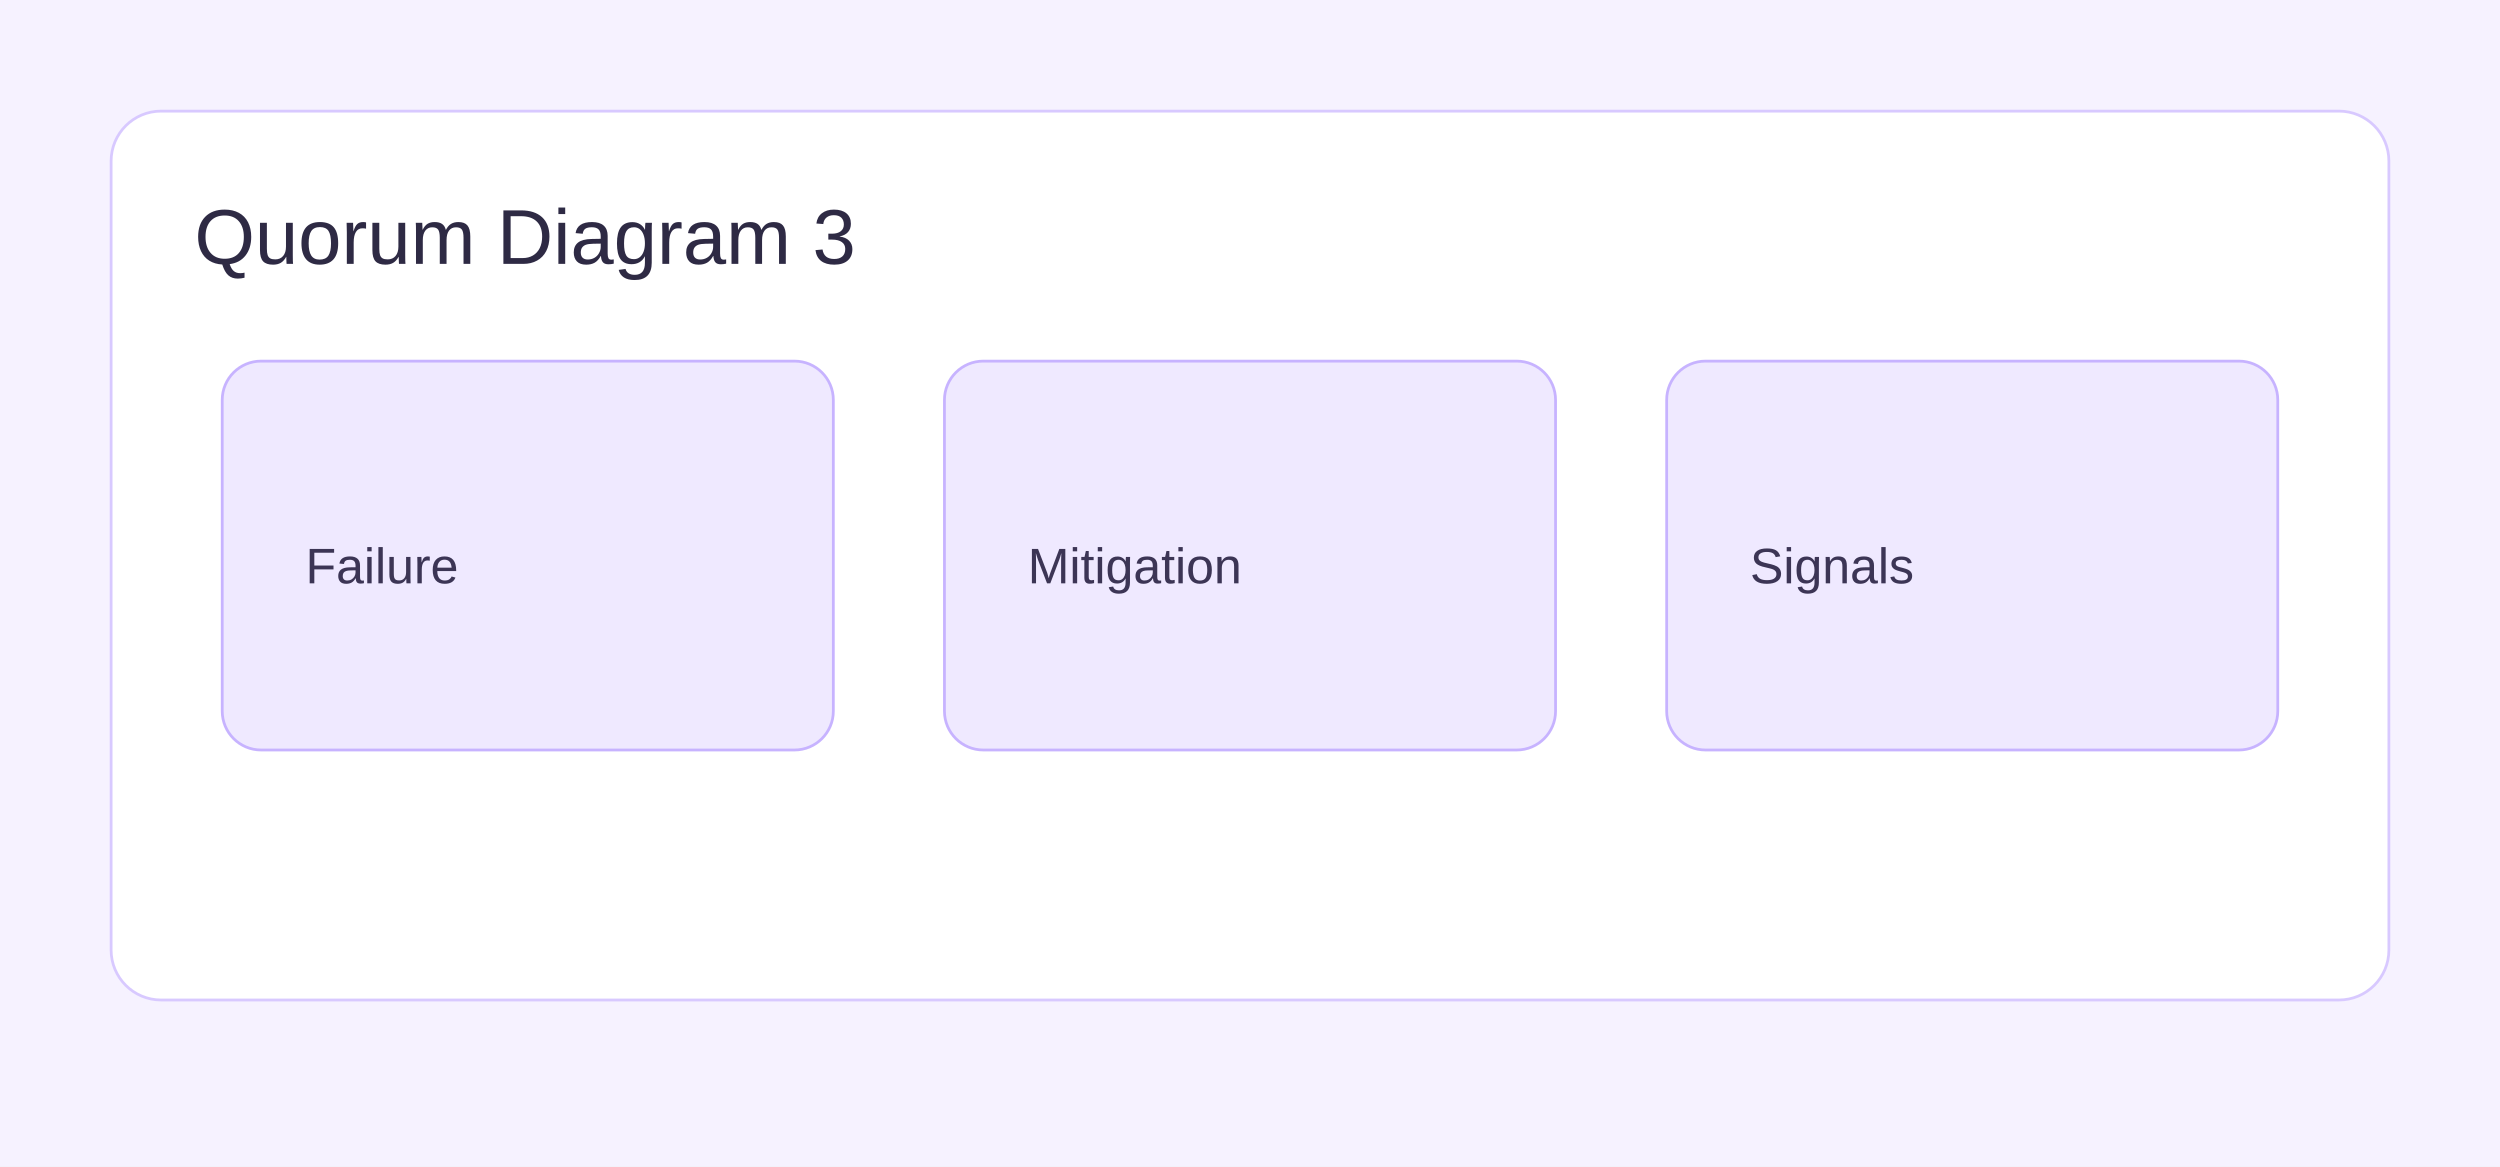
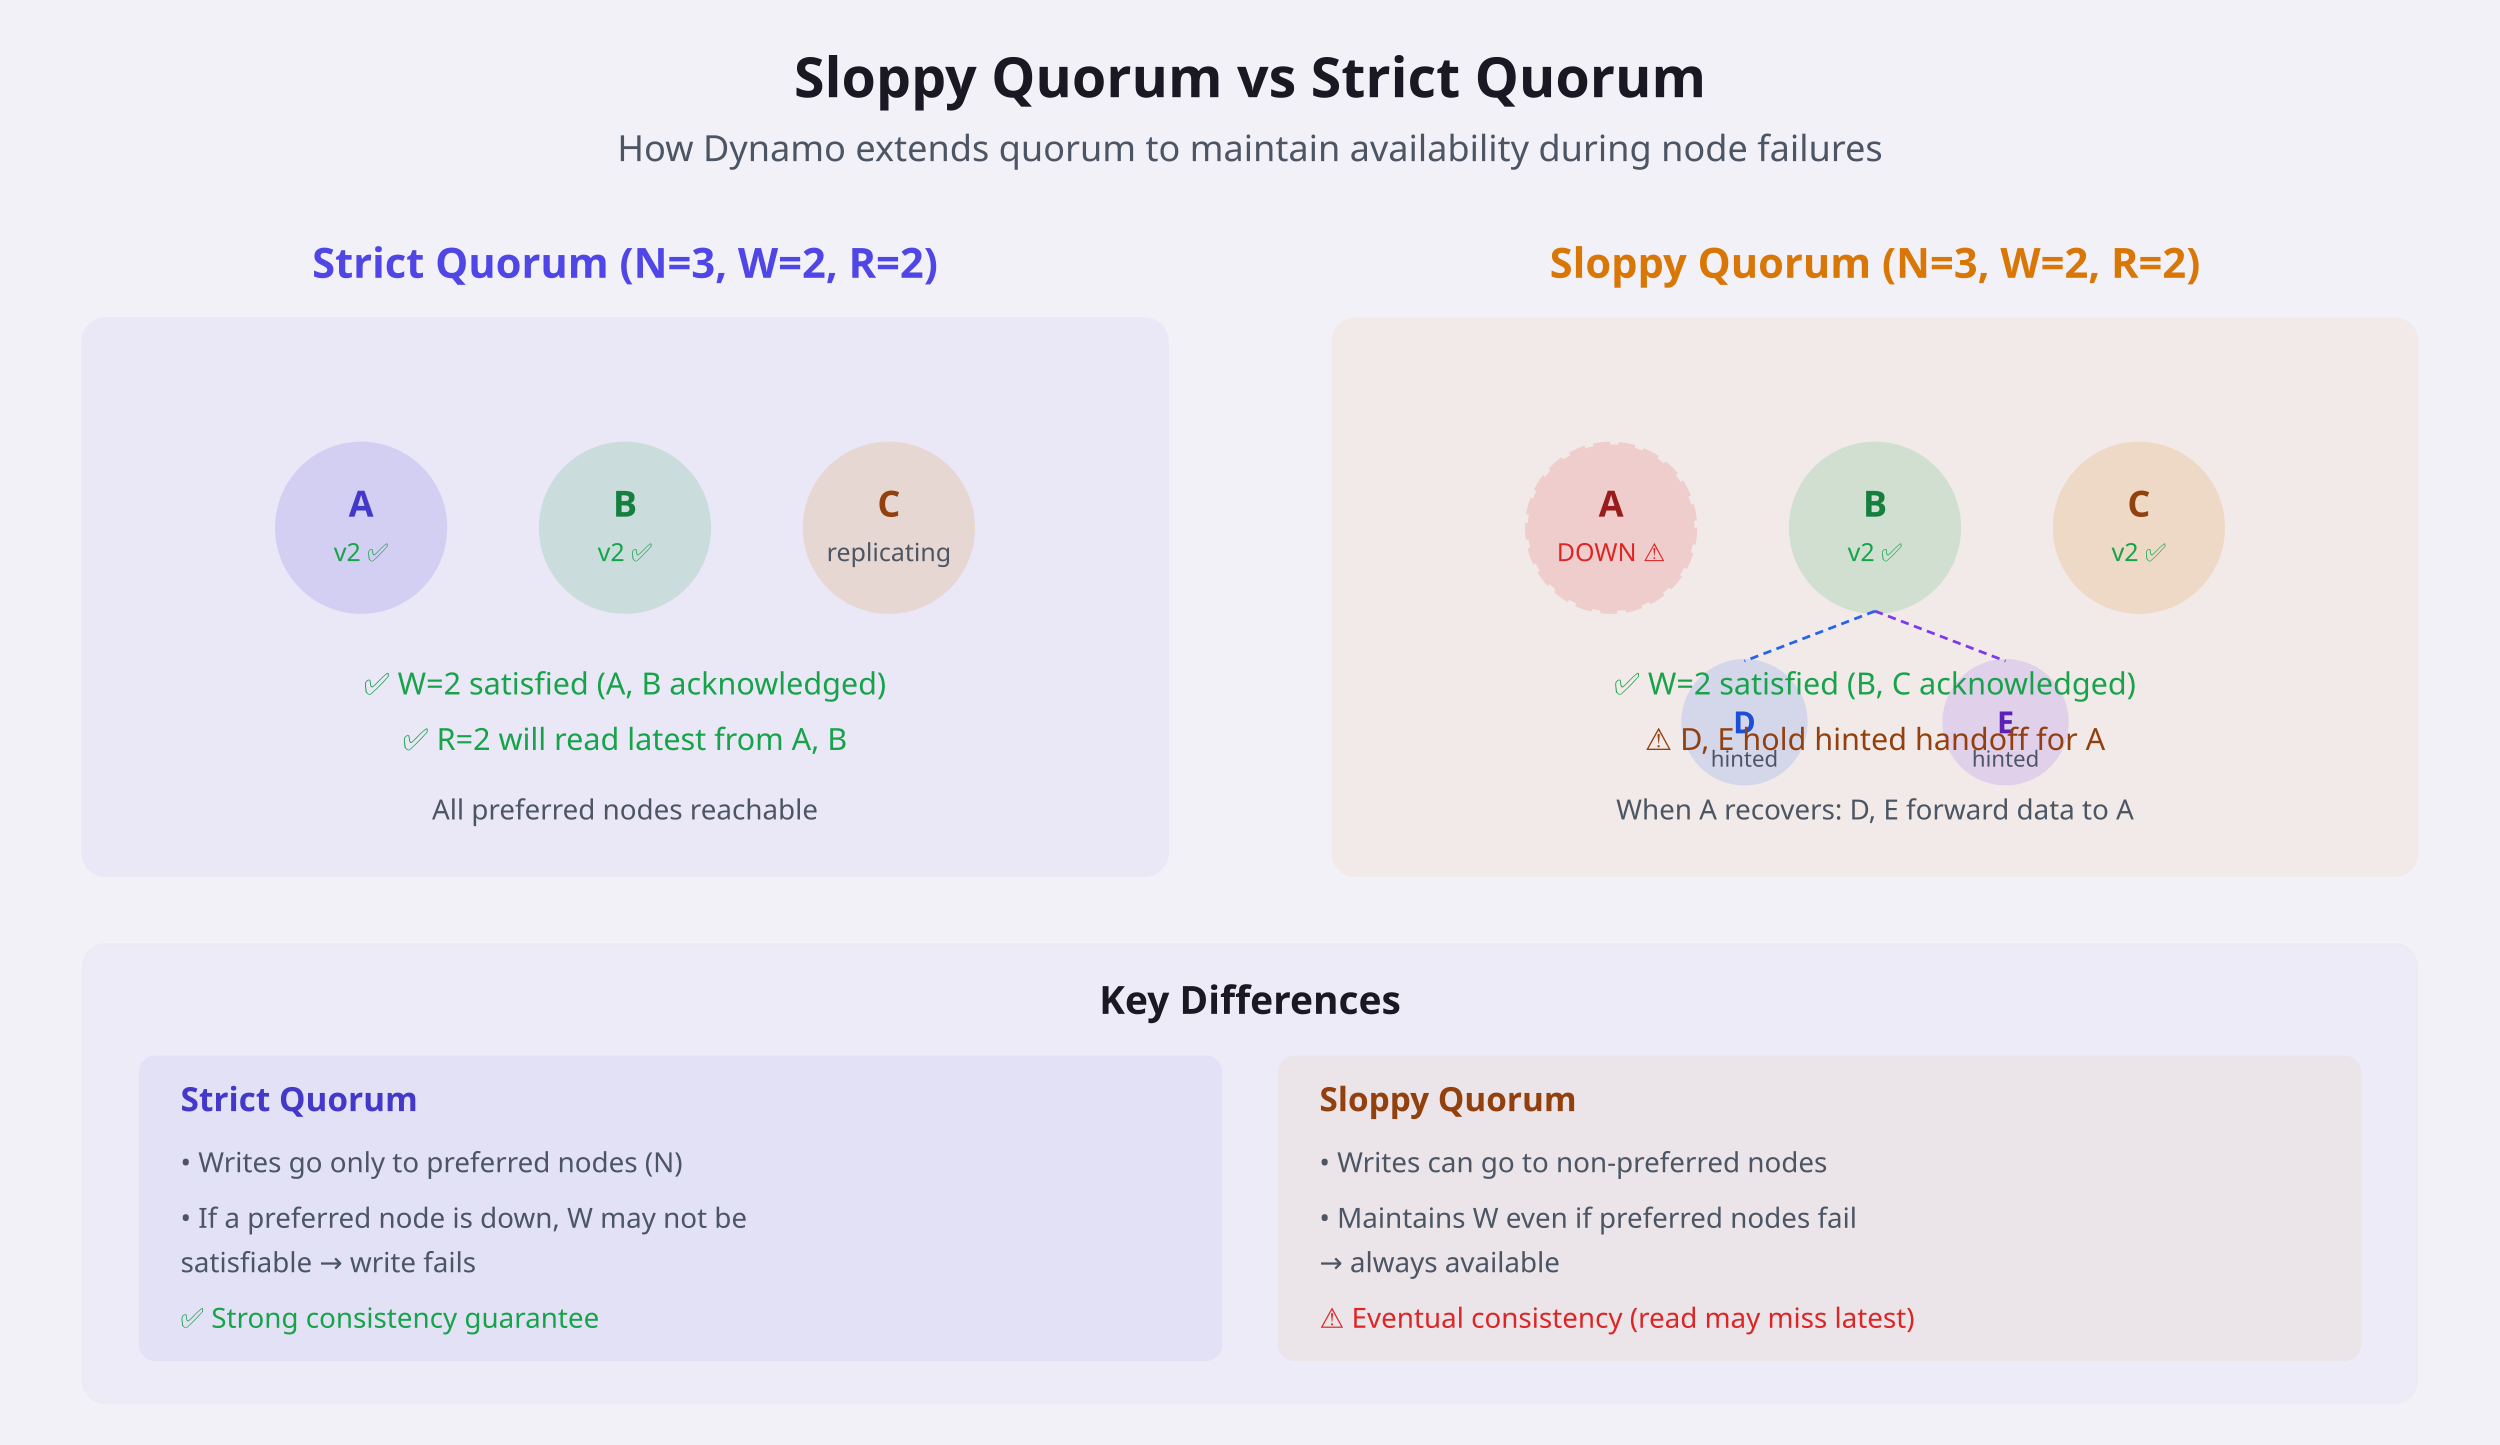
- <svg xmlns="http://www.w3.org/2000/svg" width="900" height="420" viewBox="0 0 900 420">
-   <rect width="900" height="420" fill="#f6f2ff" />
-   <rect x="40" y="40" width="820" height="320" rx="18" fill="#ffffff" stroke="#d8c9ff" />
-   <text x="70" y="95" font-size="28" font-family="Arial" fill="#2e2a44">Quorum Diagram 3</text>
-   <rect x="80" y="130" width="220" height="140" rx="14" fill="#efe9ff" stroke="#c7b3ff" />
-   <rect x="340" y="130" width="220" height="140" rx="14" fill="#efe9ff" stroke="#c7b3ff" />
-   <rect x="600" y="130" width="220" height="140" rx="14" fill="#efe9ff" stroke="#c7b3ff" />
-   <text x="110" y="210" font-size="18" font-family="Arial" fill="#3c3555">Failure</text>
-   <text x="370" y="210" font-size="18" font-family="Arial" fill="#3c3555">Mitigation</text>
-   <text x="630" y="210" font-size="18" font-family="Arial" fill="#3c3555">Signals</text>
+ <svg xmlns="http://www.w3.org/2000/svg" viewBox="0 0 900 520" width="900" height="520">
+   <rect width="900" height="520" fill="#f3f1f8" />
+   <text x="450" y="35" text-anchor="middle" font-size="20" font-weight="bold" fill="#1a1822" font-family="system-ui, sans-serif">Sloppy Quorum vs Strict Quorum</text>
+   <text x="450" y="58" text-anchor="middle" font-size="13" fill="#4b5563" font-family="system-ui, sans-serif">How Dynamo extends quorum to maintain availability during node failures</text>
+   <text x="225" y="100" text-anchor="middle" font-size="15" font-weight="bold" fill="#4f46e5" font-family="system-ui, sans-serif">Strict Quorum (N=3, W=2, R=2)</text>
+   <rect x="30" y="115" width="390" height="200" rx="8" fill="#4f46e5" opacity="0.06" stroke="#4f46e5" stroke-width="1.5" />
+   <circle cx="130" cy="190" r="30" fill="#4f46e5" opacity="0.15" stroke="#4f46e5" stroke-width="2" />
+   <text x="130" y="186" text-anchor="middle" font-size="13" font-weight="bold" fill="#4338ca" font-family="system-ui, sans-serif">A</text>
+   <text x="130" y="202" text-anchor="middle" font-size="9" fill="#16a34a" font-family="system-ui, sans-serif">v2 ✅</text>
+   <circle cx="225" cy="190" r="30" fill="#16a34a" opacity="0.15" stroke="#16a34a" stroke-width="2" />
+   <text x="225" y="186" text-anchor="middle" font-size="13" font-weight="bold" fill="#15803d" font-family="system-ui, sans-serif">B</text>
+   <text x="225" y="202" text-anchor="middle" font-size="9" fill="#16a34a" font-family="system-ui, sans-serif">v2 ✅</text>
+   <circle cx="320" cy="190" r="30" fill="#d97706" opacity="0.15" stroke="#d97706" stroke-width="2" />
+   <text x="320" y="186" text-anchor="middle" font-size="13" font-weight="bold" fill="#92400e" font-family="system-ui, sans-serif">C</text>
+   <text x="320" y="202" text-anchor="middle" font-size="9" fill="#4b5563" font-family="system-ui, sans-serif">replicating</text>
+   <text x="225" y="250" text-anchor="middle" font-size="11" fill="#16a34a" font-family="system-ui, sans-serif">✅ W=2 satisfied (A, B acknowledged)</text>
+   <text x="225" y="270" text-anchor="middle" font-size="11" fill="#16a34a" font-family="system-ui, sans-serif">✅ R=2 will read latest from A, B</text>
+   <text x="225" y="295" text-anchor="middle" font-size="10" fill="#4b5563" font-family="system-ui, sans-serif">All preferred nodes reachable</text>
+   <text x="675" y="100" text-anchor="middle" font-size="15" font-weight="bold" fill="#d97706" font-family="system-ui, sans-serif">Sloppy Quorum (N=3, W=2, R=2)</text>
+   <rect x="480" y="115" width="390" height="200" rx="8" fill="#d97706" opacity="0.06" stroke="#d97706" stroke-width="1.5" />
+   <circle cx="580" cy="190" r="30" fill="#dc2626" opacity="0.15" stroke="#dc2626" stroke-width="2" stroke-dasharray="6 3" />
+   <text x="580" y="186" text-anchor="middle" font-size="13" font-weight="bold" fill="#991b1b" font-family="system-ui, sans-serif">A</text>
+   <text x="580" y="202" text-anchor="middle" font-size="9" fill="#dc2626" font-family="system-ui, sans-serif">DOWN ⚠</text>
+   <circle cx="675" cy="190" r="30" fill="#16a34a" opacity="0.15" stroke="#16a34a" stroke-width="2" />
+   <text x="675" y="186" text-anchor="middle" font-size="13" font-weight="bold" fill="#15803d" font-family="system-ui, sans-serif">B</text>
+   <text x="675" y="202" text-anchor="middle" font-size="9" fill="#16a34a" font-family="system-ui, sans-serif">v2 ✅</text>
+   <circle cx="770" cy="190" r="30" fill="#d97706" opacity="0.15" stroke="#d97706" stroke-width="2" />
+   <text x="770" y="186" text-anchor="middle" font-size="13" font-weight="bold" fill="#92400e" font-family="system-ui, sans-serif">C</text>
+   <text x="770" y="202" text-anchor="middle" font-size="9" fill="#16a34a" font-family="system-ui, sans-serif">v2 ✅</text>
+   <circle cx="628" cy="260" r="22" fill="#2563eb" opacity="0.15" stroke="#2563eb" stroke-width="1.5" />
+   <text x="628" y="264" text-anchor="middle" font-size="11" font-weight="bold" fill="#1d4ed8" font-family="system-ui, sans-serif">D</text>
+   <text x="628" y="276" text-anchor="middle" font-size="8" fill="#4b5563" font-family="system-ui, sans-serif">hinted</text>
+   <circle cx="722" cy="260" r="22" fill="#7c3aed" opacity="0.15" stroke="#7c3aed" stroke-width="1.5" />
+   <text x="722" y="264" text-anchor="middle" font-size="11" font-weight="bold" fill="#5b21b6" font-family="system-ui, sans-serif">E</text>
+   <text x="722" y="276" text-anchor="middle" font-size="8" fill="#4b5563" font-family="system-ui, sans-serif">hinted</text>
+   <path d="M 675 220 L 628 238" fill="none" stroke="#2563eb" stroke-width="1" stroke-dasharray="3 2" />
+   <path d="M 675 220 L 722 238" fill="none" stroke="#7c3aed" stroke-width="1" stroke-dasharray="3 2" />
+   <text x="675" y="250" text-anchor="middle" font-size="11" fill="#16a34a" font-family="system-ui, sans-serif">✅ W=2 satisfied (B, C acknowledged)</text>
+   <text x="675" y="270" text-anchor="middle" font-size="11" fill="#92400e" font-family="system-ui, sans-serif">⚠ D, E hold hinted handoff for A</text>
+   <text x="675" y="295" text-anchor="middle" font-size="10" fill="#4b5563" font-family="system-ui, sans-serif">When A recovers: D, E forward data to A</text>
+   <rect x="30" y="340" width="840" height="165" rx="8" fill="#4f46e5" opacity="0.04" stroke="#475569" stroke-width="1" />
+   <text x="450" y="365" text-anchor="middle" font-size="14" font-weight="bold" fill="#1a1822" font-family="system-ui, sans-serif">Key Differences</text>
+   <rect x="50" y="380" width="390" height="110" rx="6" fill="#4f46e5" opacity="0.06" />
+   <text x="65" y="400" font-size="12" font-weight="bold" fill="#4338ca" font-family="system-ui, sans-serif">Strict Quorum</text>
+   <text x="65" y="422" font-size="10" fill="#4b5563" font-family="system-ui, sans-serif">• Writes go only to preferred nodes (N)</text>
+   <text x="65" y="442" font-size="10" fill="#4b5563" font-family="system-ui, sans-serif">• If a preferred node is down, W may not be</text>
+   <text x="65" y="458" font-size="10" fill="#4b5563" font-family="system-ui, sans-serif">  satisfiable → write fails</text>
+   <text x="65" y="478" font-size="10" fill="#16a34a" font-family="system-ui, sans-serif">✅ Strong consistency guarantee</text>
+   <rect x="460" y="380" width="390" height="110" rx="6" fill="#d97706" opacity="0.06" />
+   <text x="475" y="400" font-size="12" font-weight="bold" fill="#92400e" font-family="system-ui, sans-serif">Sloppy Quorum</text>
+   <text x="475" y="422" font-size="10" fill="#4b5563" font-family="system-ui, sans-serif">• Writes can go to non-preferred nodes</text>
+   <text x="475" y="442" font-size="10" fill="#4b5563" font-family="system-ui, sans-serif">• Maintains W even if preferred nodes fail</text>
+   <text x="475" y="458" font-size="10" fill="#4b5563" font-family="system-ui, sans-serif">  → always available</text>
+   <text x="475" y="478" font-size="10" fill="#dc2626" font-family="system-ui, sans-serif">⚠ Eventual consistency (read may miss latest)</text>
</svg>
